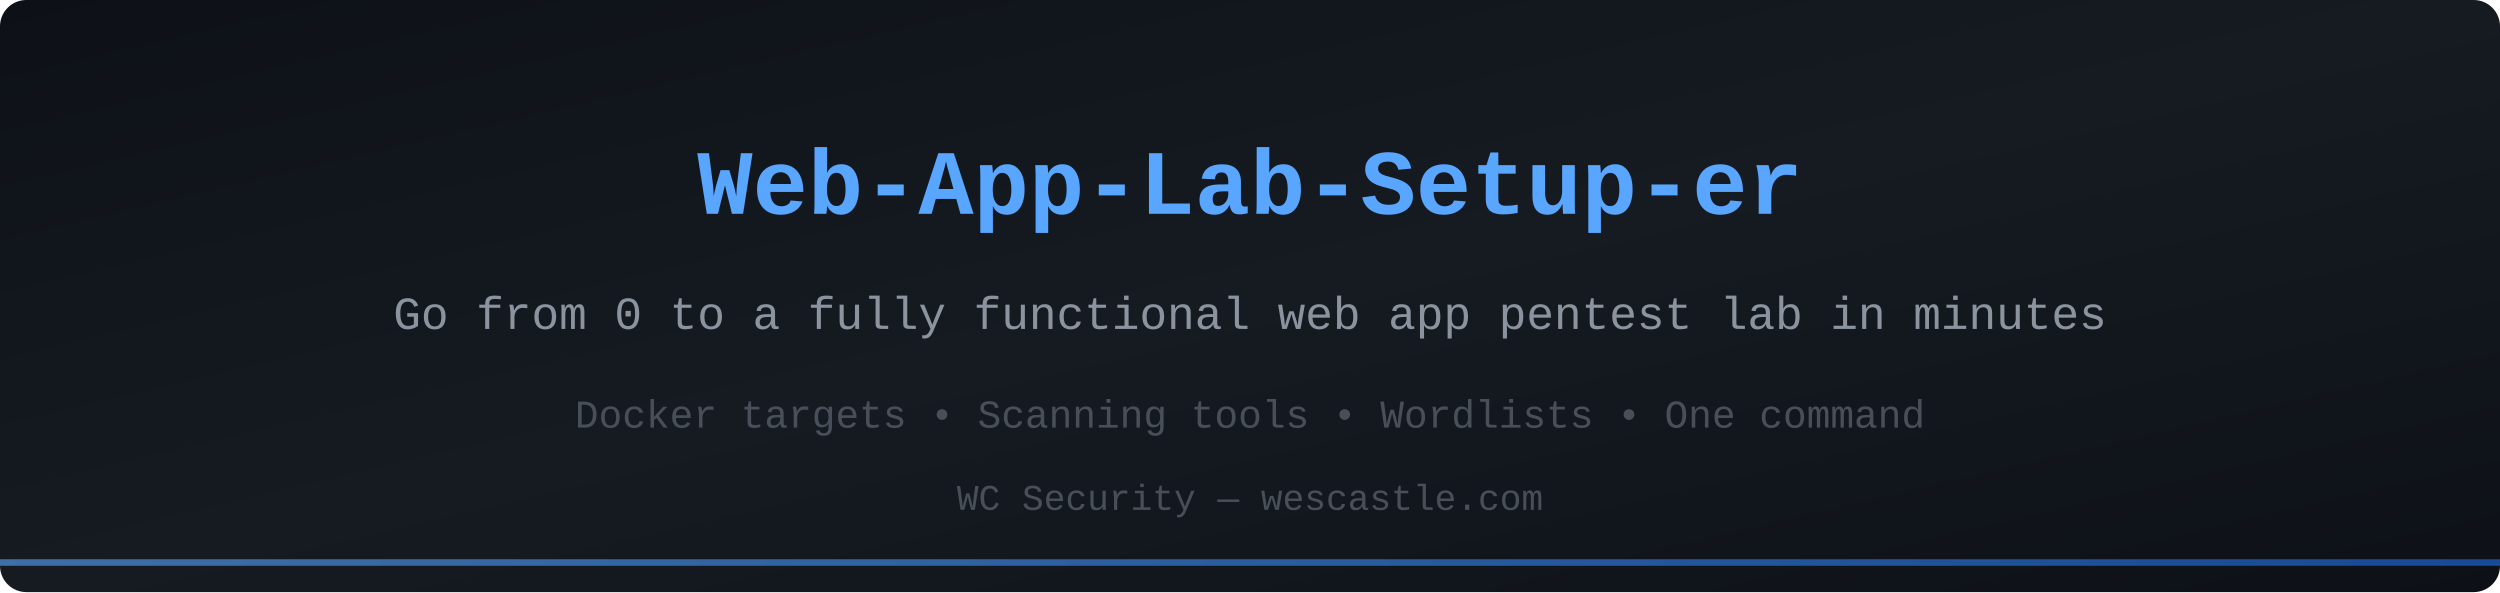
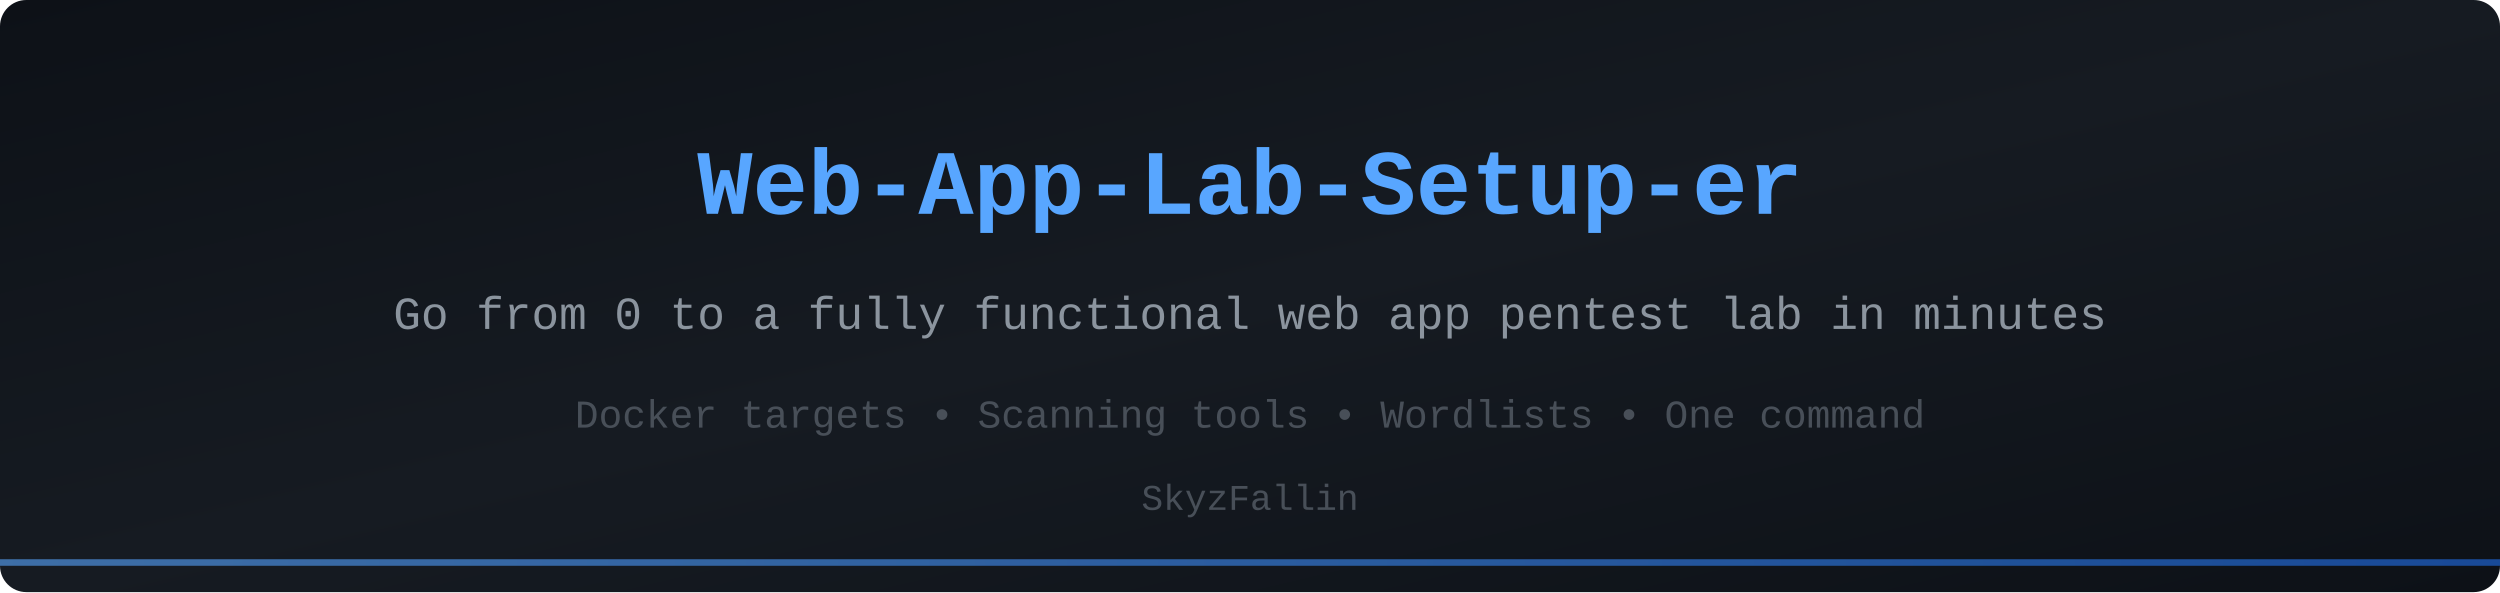
<svg xmlns="http://www.w3.org/2000/svg" viewBox="0 0 760 180" width="760" height="180">
  <defs>
    <linearGradient id="bg" x1="0%" y1="0%" x2="100%" y2="100%">
      <stop offset="0%" style="stop-color:#0d1117" />
      <stop offset="50%" style="stop-color:#161b22" />
      <stop offset="100%" style="stop-color:#0d1117" />
    </linearGradient>
    <linearGradient id="accent" x1="0%" y1="0%" x2="100%" y2="0%">
      <stop offset="0%" style="stop-color:#58a6ff" />
      <stop offset="100%" style="stop-color:#1f6feb" />
    </linearGradient>
  </defs>
  <rect width="760" height="180" rx="8" fill="url(#bg)" />
  <rect x="0" y="170" width="760" height="2" fill="url(#accent)" opacity="0.6" />
  <text x="380" y="65" text-anchor="middle" font-family="'Courier New', Courier, monospace" font-size="28" font-weight="bold" fill="#58a6ff">Web-App-Lab-Setup-er</text>
  <text x="380" y="100" text-anchor="middle" font-family="'Courier New', Courier, monospace" font-size="14" fill="#8b949e">Go from 0 to a fully functional web app pentest lab in minutes</text>
  <text x="380" y="130" text-anchor="middle" font-family="'Courier New', Courier, monospace" font-size="12" fill="#484f58">Docker targets  •  Scanning tools  •  Wordlists  •  One command</text>
-   <text x="380" y="155" text-anchor="middle" font-family="'Courier New', Courier, monospace" font-size="11" fill="#484f58">WC Security — wescastle.com</text>
+   <text x="380" y="155" text-anchor="middle" font-family="'Courier New', Courier, monospace" font-size="11" fill="#484f58">SkyzFallin</text>
</svg>
